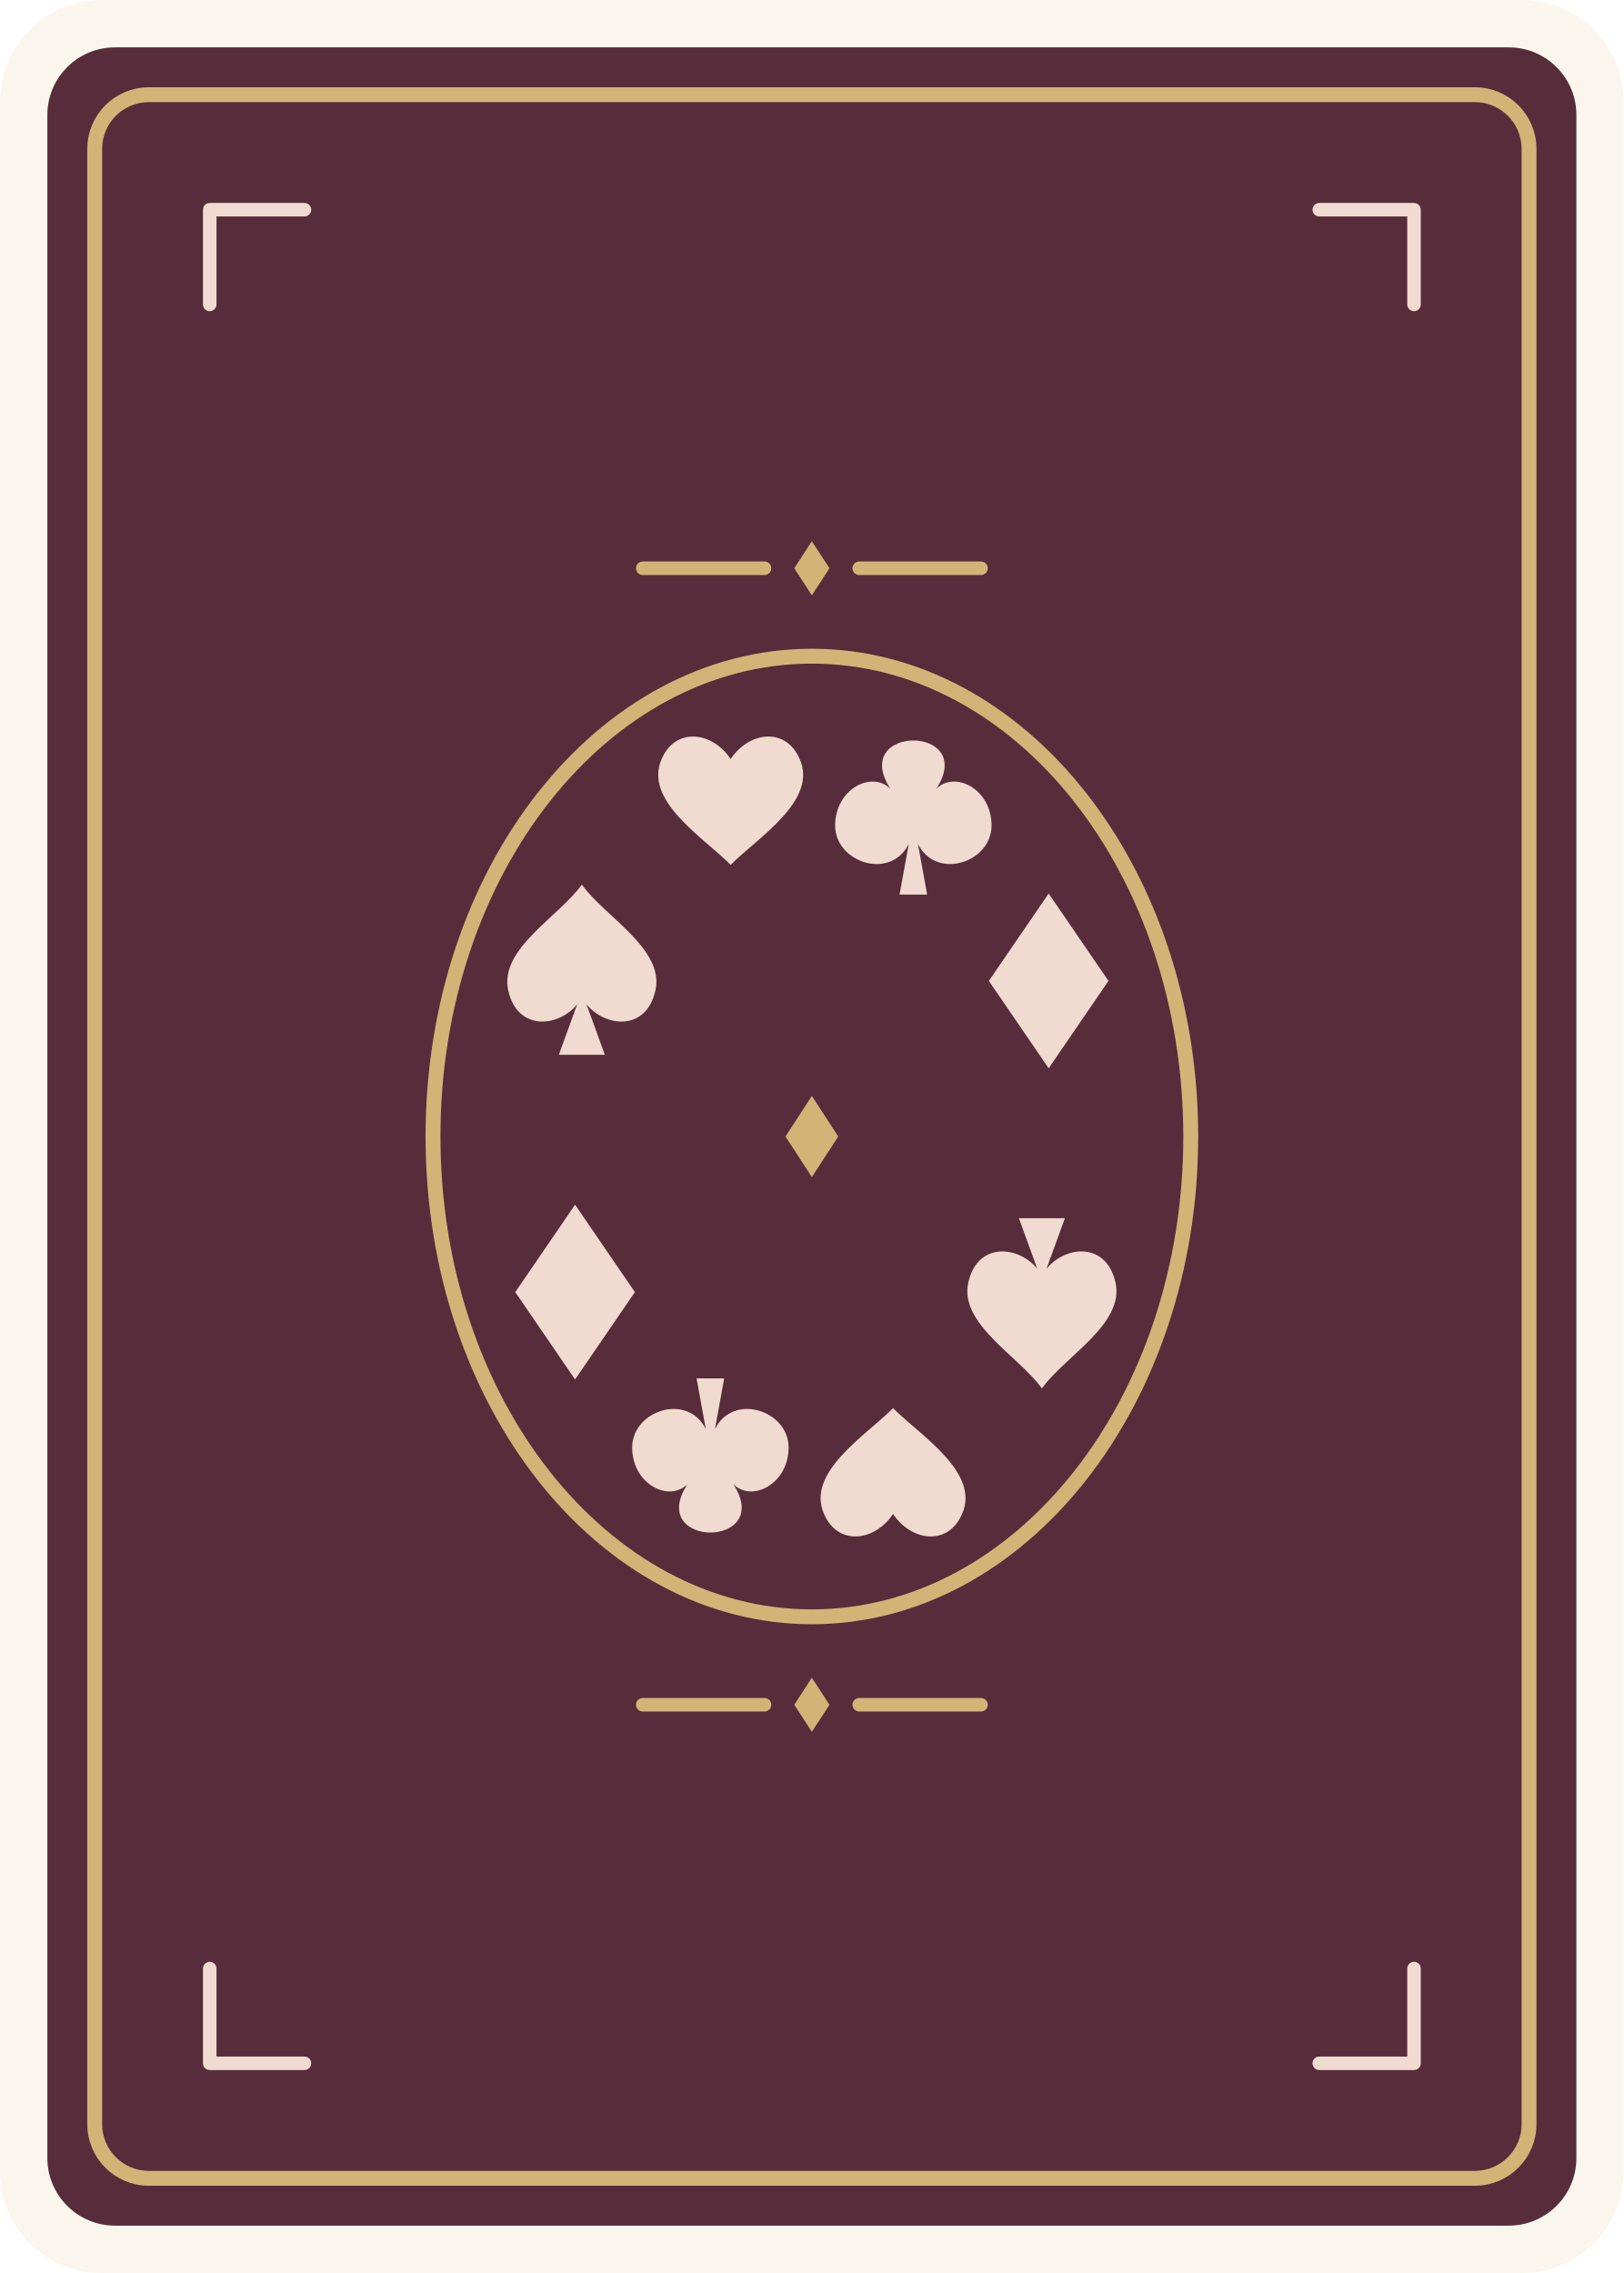
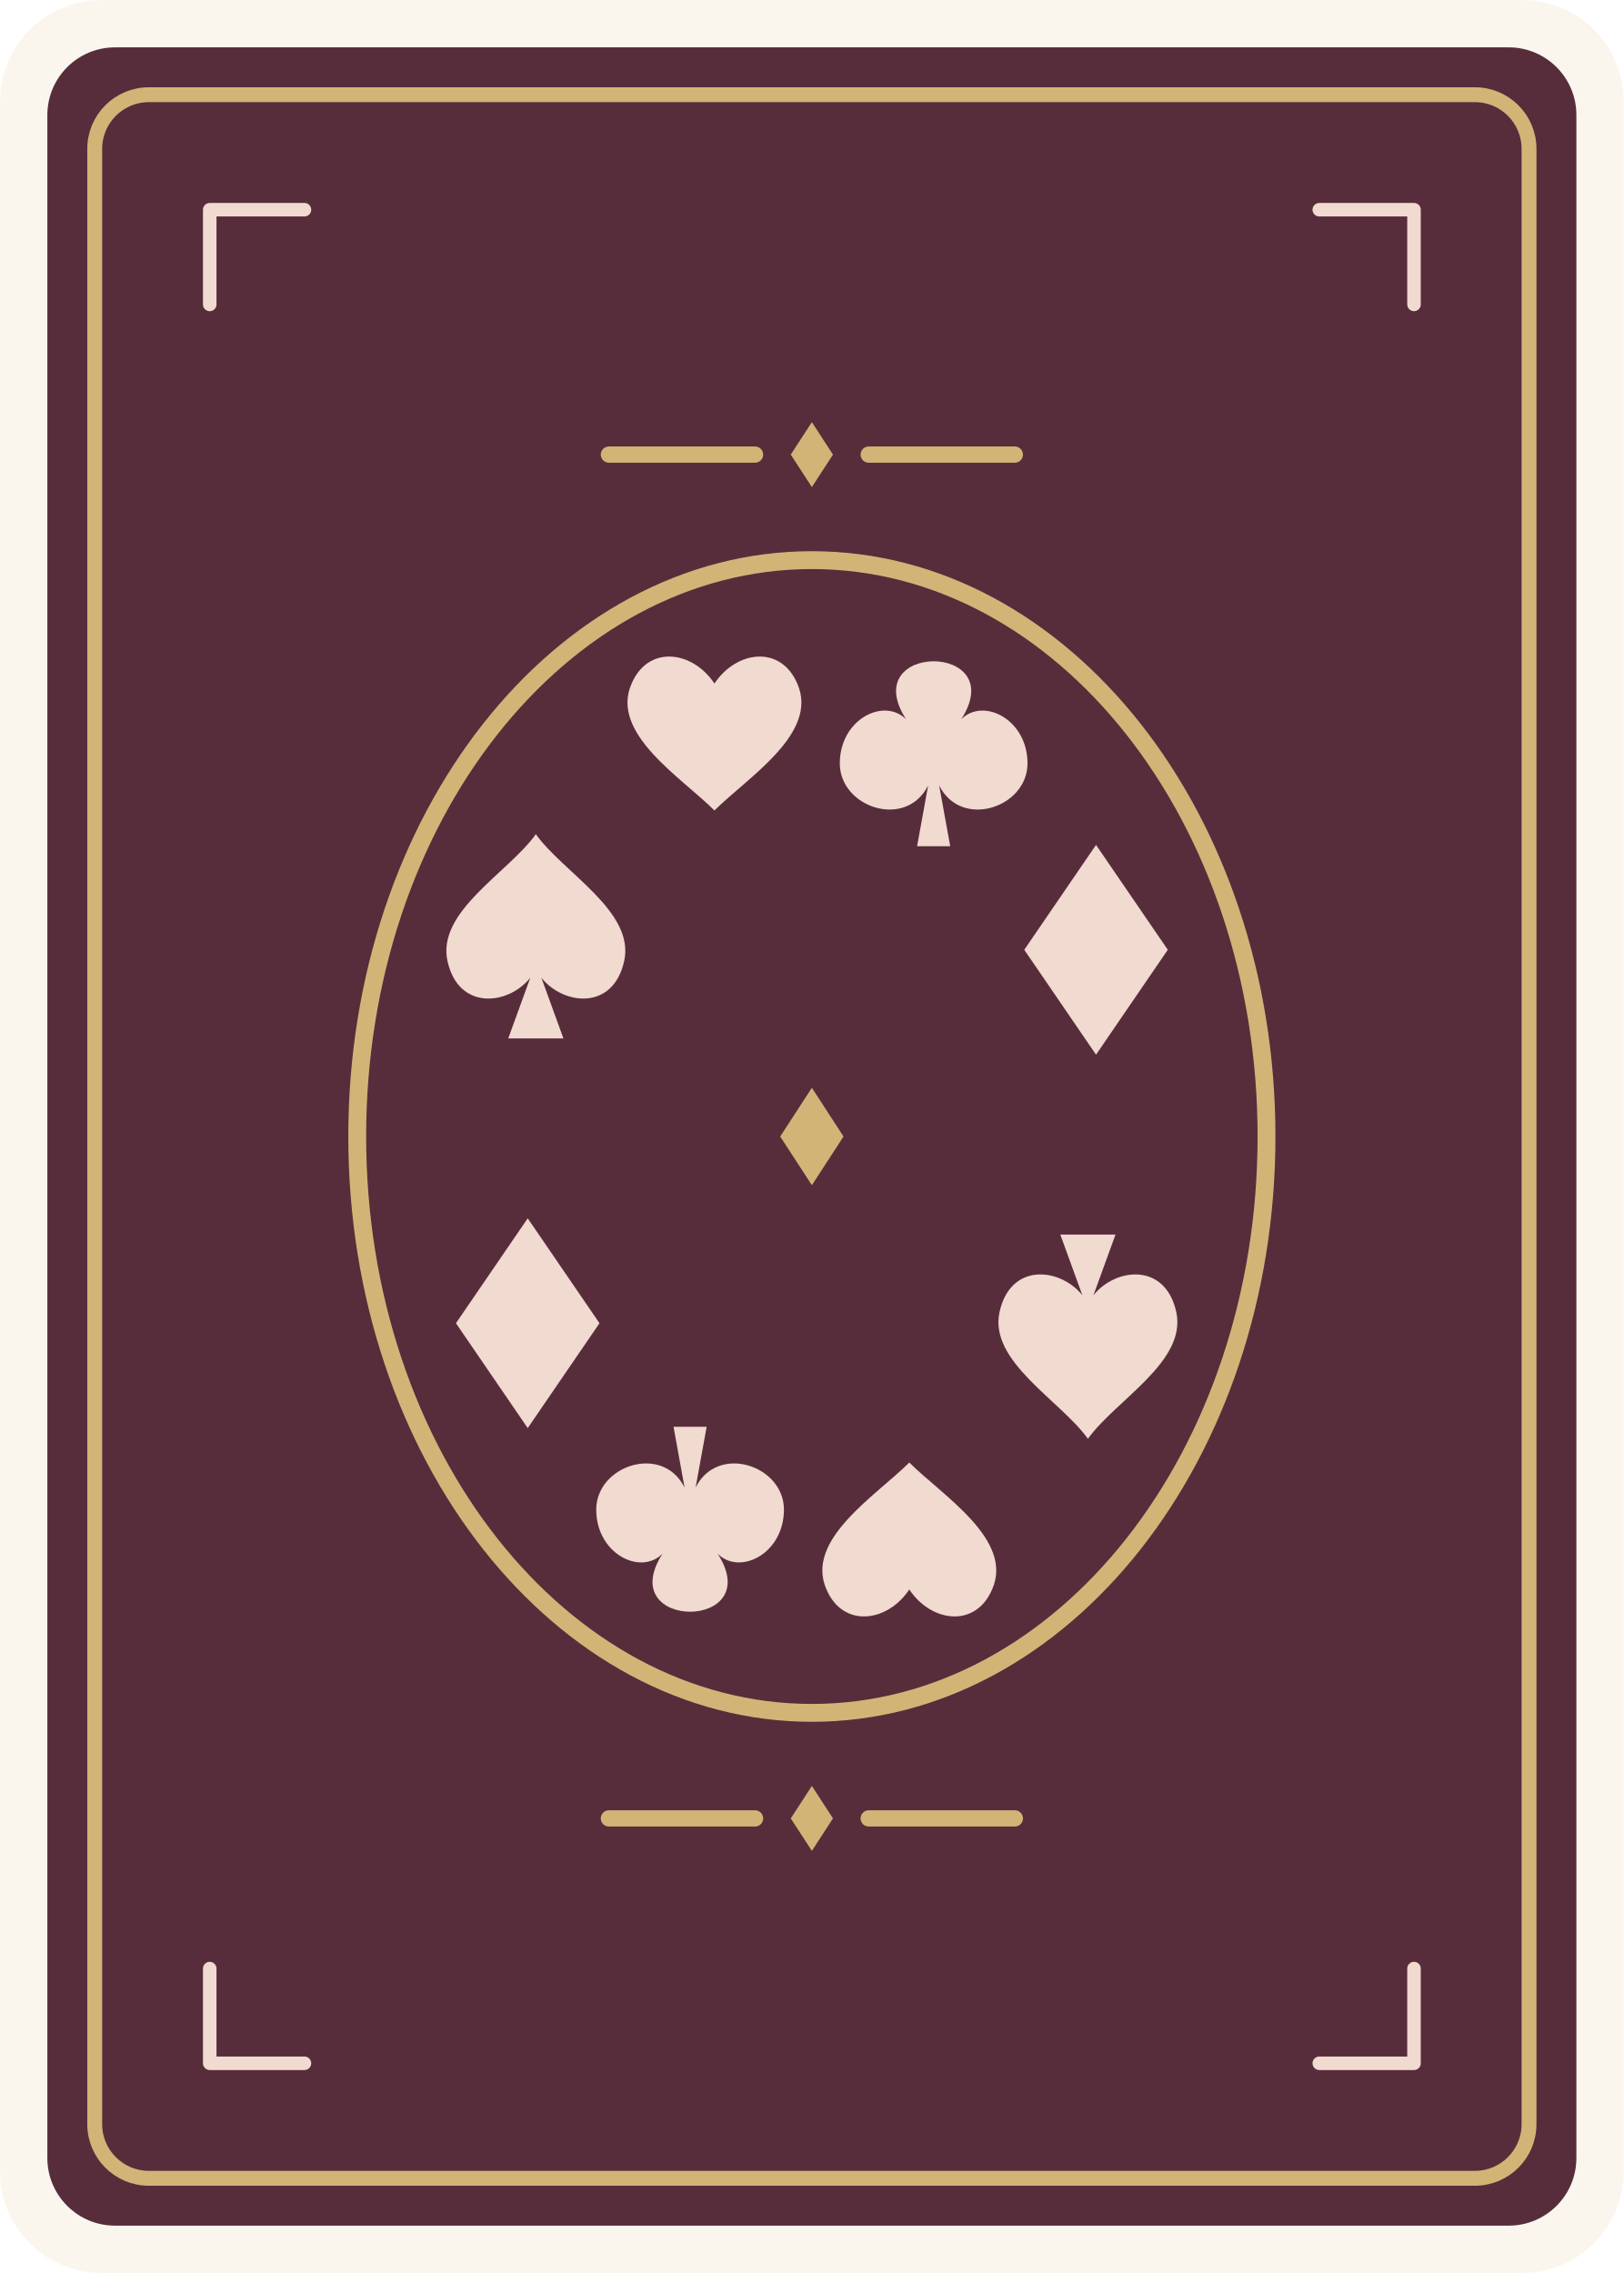
<svg xmlns="http://www.w3.org/2000/svg" width="240" height="336" viewBox="0 0 240 336" role="img" aria-labelledby="title">
  <rect width="240" height="336" rx="15" fill="#FAF6EE" />
  <rect x="7" y="7" width="226" height="322" rx="10" fill="#572D3B" />
  <rect x="14" y="14" width="212" height="308" rx="8" fill="none" stroke="#D2B477" stroke-width="2.2" />
  <g transform="translate(120 168)">
    <path d="M-89-123V-137H-75M89-123V-137H75" stroke="#F1DAD0" stroke-width="2" fill="none" stroke-linecap="round" stroke-linejoin="round" />
    <g transform="rotate(180)">
      <path d="M-89-123V-137H-75M89-123V-137H75" stroke="#F1DAD0" stroke-width="2" fill="none" stroke-linecap="round" stroke-linejoin="round" />
    </g>
  </g>
-   <g transform="translate(120 168)">
+   <g data-artwork="center" transform="translate(120 168) scale(1.2)">
    <ellipse rx="56" ry="71" fill="none" stroke="#D2B477" stroke-width="2.2" />
    <g transform="translate(-34 -25) rotate(0) scale(0.68)">
      <path d="M0-18C-5-11-18-4-16 5C-14 14-5 13-1 8L-5 19H5L1 8C5 13 14 14 16 5C18-4 5-11 0-18Z" fill="#F1DAD0" />
    </g>
    <g transform="translate(-12 -49) rotate(0) scale(0.68)">
      <path d="M0 13C-6 7-19-1-15-10C-12-17-4-16 0-10C4-16 12-17 15-10C19-1 6 7 0 13Z" fill="#F1DAD0" />
    </g>
    <g transform="translate(15 -48) rotate(0) scale(0.68)">
      <path d="M-3 18H3L1 7C5 15 17 11 17 3C17-5 9-9 5-5C14-19-14-19-5-5C-9-9-17-5-17 3C-17 11-5 15-1 7Z" fill="#F1DAD0" />
    </g>
    <g transform="translate(35 -23) rotate(0) scale(0.68)">
      <path d="M0-19 13 0 0 19-13 0Z" fill="#F1DAD0" />
    </g>
    <g transform="rotate(180)">
      <g transform="translate(-34 -25) rotate(0) scale(0.68)">
        <path d="M0-18C-5-11-18-4-16 5C-14 14-5 13-1 8L-5 19H5L1 8C5 13 14 14 16 5C18-4 5-11 0-18Z" fill="#F1DAD0" />
      </g>
      <g transform="translate(-12 -49) rotate(0) scale(0.68)">
        <path d="M0 13C-6 7-19-1-15-10C-12-17-4-16 0-10C4-16 12-17 15-10C19-1 6 7 0 13Z" fill="#F1DAD0" />
      </g>
      <g transform="translate(15 -48) rotate(0) scale(0.68)">
        <path d="M-3 18H3L1 7C5 15 17 11 17 3C17-5 9-9 5-5C14-19-14-19-5-5C-9-9-17-5-17 3C-17 11-5 15-1 7Z" fill="#F1DAD0" />
      </g>
      <g transform="translate(35 -23) rotate(0) scale(0.68)">
        <path d="M0-19 13 0 0 19-13 0Z" fill="#F1DAD0" />
      </g>
    </g>
    <g transform="translate(0 0)">
      <path d="M0 -6 3.9 0 0 6 -3.9 0Z" fill="#D2B477" />
    </g>
    <path d="M-25 -84H-7M7 -84H25" stroke="#D2B477" stroke-width="2" fill="none" stroke-linecap="round" stroke-linejoin="round" />
    <g transform="translate(0 -84)">
      <path d="M0 -4 2.6 0 0 4 -2.6 0Z" fill="#D2B477" />
    </g>
    <path d="M-25 84H-7M7 84H25" stroke="#D2B477" stroke-width="2" fill="none" stroke-linecap="round" stroke-linejoin="round" />
    <g transform="translate(0 84)">
      <path d="M0 -4 2.6 0 0 4 -2.6 0Z" fill="#D2B477" />
    </g>
  </g>
</svg>
